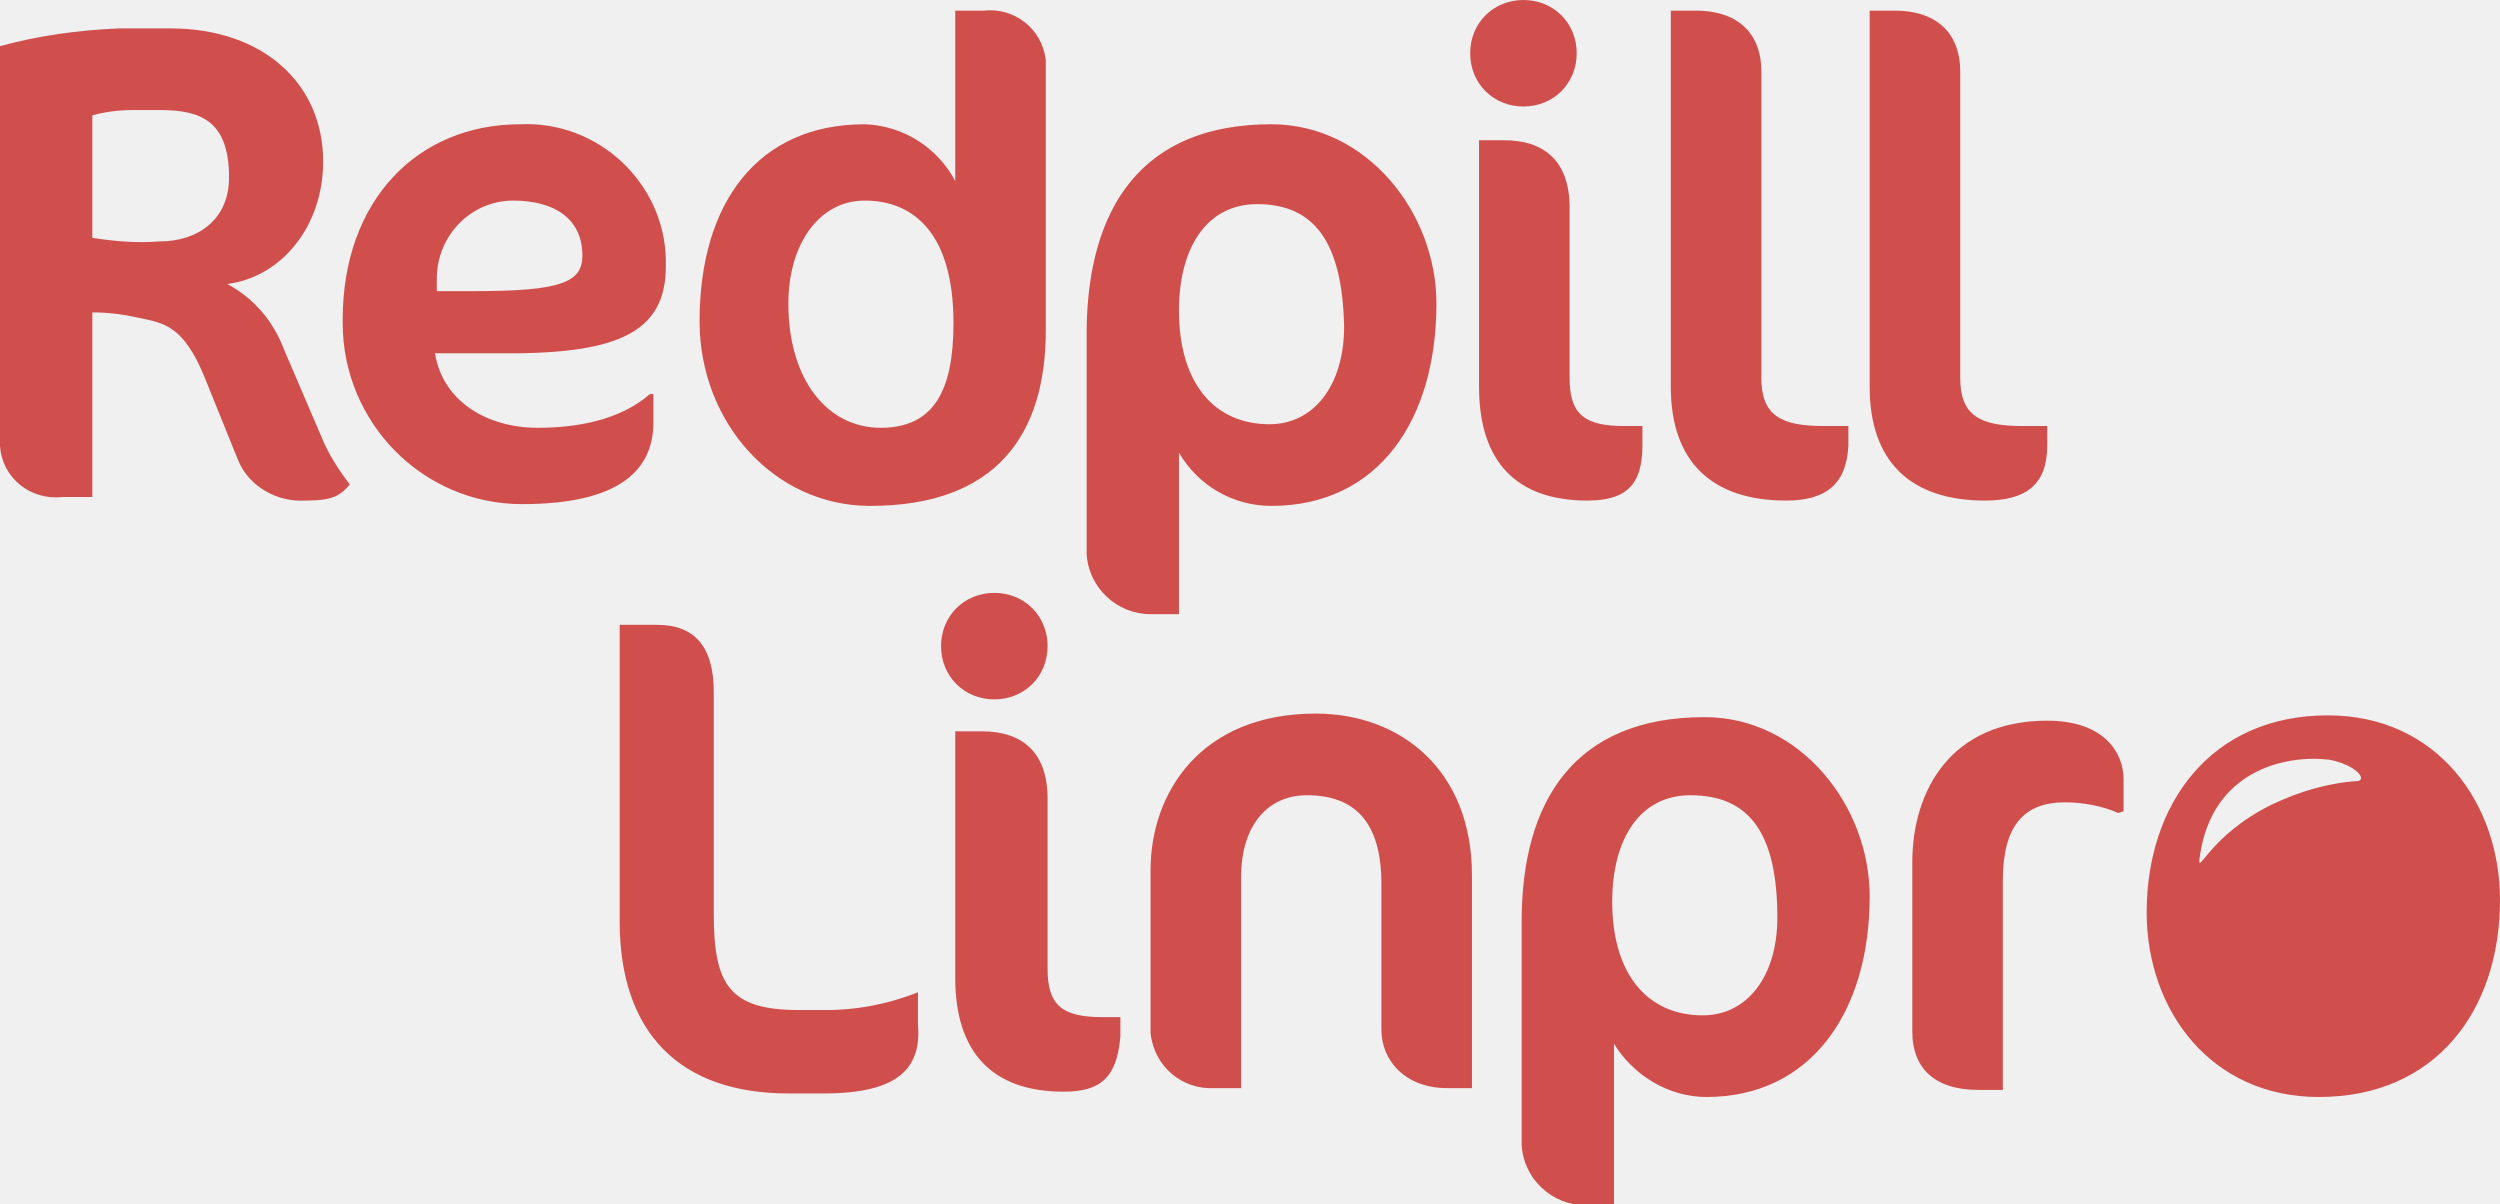
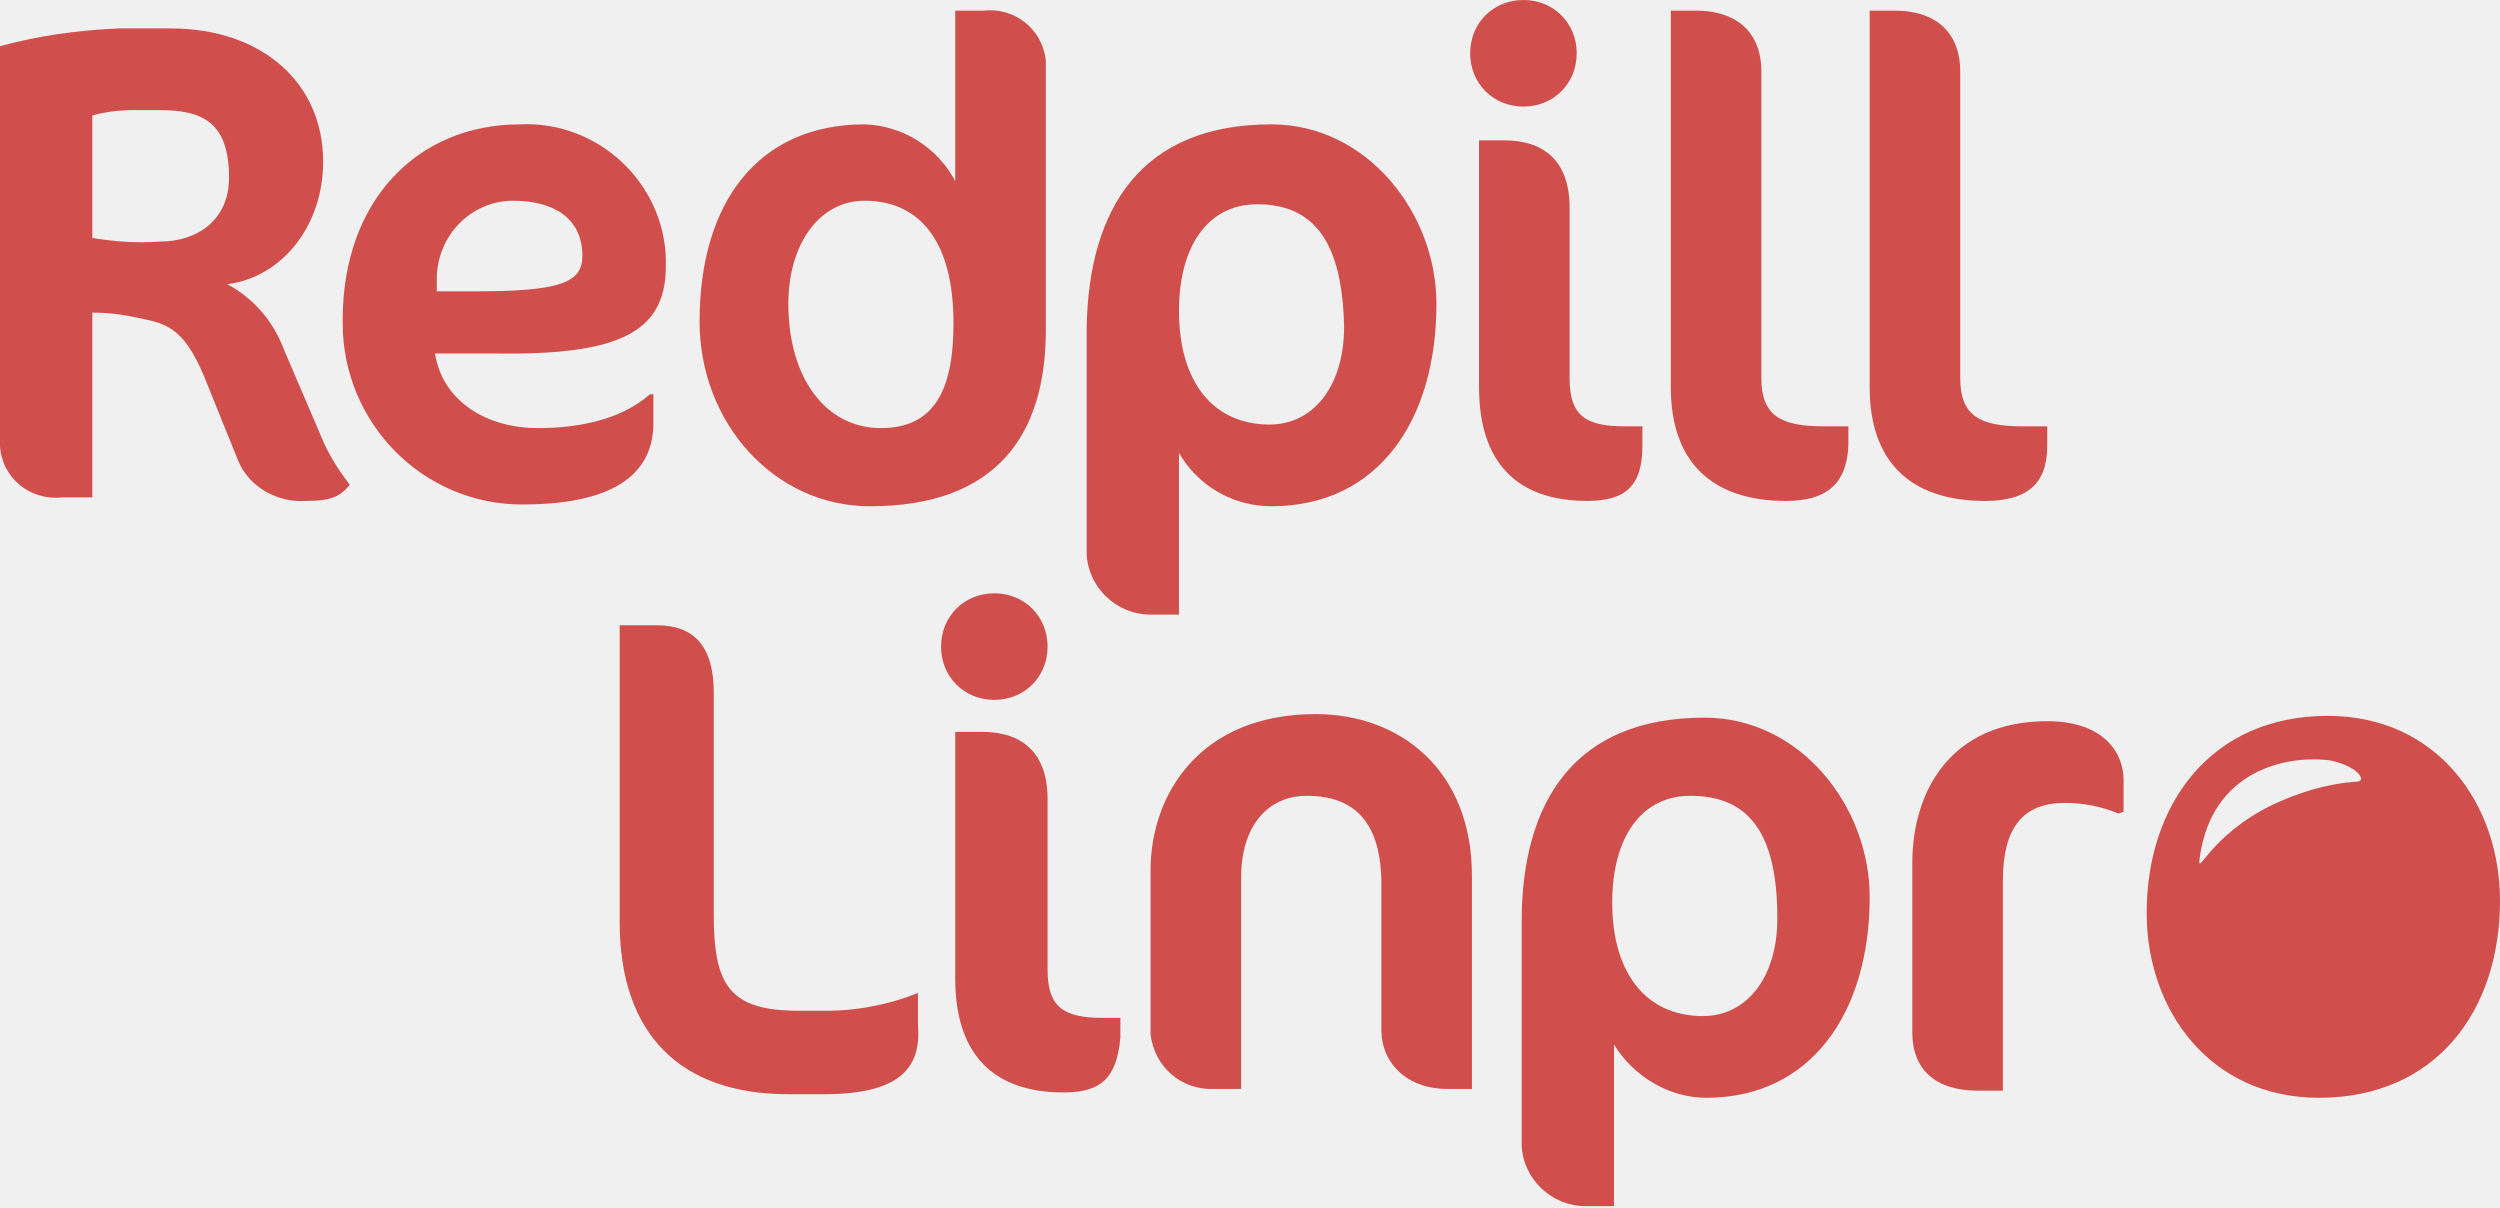
- <svg xmlns="http://www.w3.org/2000/svg" viewBox="0 0 941 453" fill="none">
-   <path d="M114.952 188.416C104.259 189.084 93.565 183.071 89.555 173.049L76.857 141.646C68.837 122.27 61.486 121.602 52.129 119.597C46.114 118.261 40.768 117.593 34.753 117.593V187.08H23.391C11.361 188.416 0.668 179.73 0 167.704V17.372C14.703 13.363 29.406 11.358 44.778 10.69H64.159C98.912 10.69 121.635 31.403 121.635 60.801C121.635 84.854 106.263 104.23 85.546 106.903C95.57 112.248 102.922 120.934 106.932 131.624L120.967 164.363C123.64 171.044 127.65 177.058 131.66 182.403C127.65 187.08 124.308 188.416 114.952 188.416ZM50.124 41.425C44.778 41.425 39.431 42.093 34.753 43.429V89.531C43.441 90.867 51.461 91.535 60.149 90.867C74.184 90.867 86.214 82.85 86.214 66.814C86.214 45.434 75.521 41.425 60.149 41.425H50.124ZM186.462 132.96H163.739C166.413 150.332 182.452 161.022 202.502 161.022C216.537 161.022 233.245 158.35 244.607 148.327H245.943V159.018C245.943 176.389 233.913 189.752 196.487 189.752C159.061 189.752 128.986 159.018 128.986 121.602V120.265C128.986 75.5 157.056 46.77 195.819 46.77C225.225 45.434 249.953 68.819 250.621 97.549V100.221C250.621 125.611 231.908 133.628 186.462 132.96ZM193.146 75.5C177.106 75.5 164.408 88.863 164.408 104.898V109.575H179.111C211.19 109.575 219.21 106.235 219.21 96.212C219.21 82.181 208.517 75.5 193.146 75.5ZM327.479 190.42C291.389 190.42 263.32 159.018 263.32 120.934C263.32 76.168 285.374 46.77 325.474 46.77C332.536 47.015 339.407 49.122 345.393 52.877C351.378 56.631 356.265 61.9 359.558 68.15V4.009H370.251C381.613 2.673 392.306 10.69 393.643 22.717V124.274C393.643 163.695 374.93 190.42 327.479 190.42ZM325.474 75.5C308.097 75.5 296.736 92.204 296.736 114.252C296.736 142.982 311.439 161.022 331.489 161.022C351.538 161.022 358.89 146.991 358.89 121.602C358.89 88.195 344.187 75.5 325.474 75.5ZM478.52 190.42C471.477 190.425 464.556 188.575 458.456 185.056C452.355 181.537 447.289 176.474 443.767 170.376V231.177H433.074C420.376 231.177 409.683 221.155 409.014 208.46V123.606C409.683 78.173 429.732 46.77 478.52 46.77C514.609 46.77 540.674 80.177 540.674 114.252C540.674 158.35 518.619 190.42 478.52 190.42ZM473.173 76.836C454.46 76.836 443.767 92.872 443.767 116.925C443.767 144.319 457.134 159.686 477.852 159.686C494.56 159.686 505.921 144.987 505.921 122.938C505.253 90.867 494.56 76.836 473.173 76.836ZM573.422 40.089C562.06 40.089 553.372 31.403 553.372 20.044C553.372 8.686 562.06 0 573.422 0C584.783 0 593.472 8.686 593.472 20.044C593.472 31.403 584.783 40.089 573.422 40.089ZM597.482 188.416C570.749 188.416 556.714 173.717 556.714 145.655V52.783H566.07C581.442 52.783 590.798 60.801 590.798 78.173V142.314C590.798 156.345 596.813 160.354 611.516 160.354H618.2V167.704C618.2 182.403 612.185 188.416 597.482 188.416ZM672.334 188.416C644.264 188.416 628.893 173.717 628.893 145.655V4.009H638.249C655.626 4.009 662.977 14.031 662.977 26.726V142.314C662.977 156.345 670.329 160.354 686.369 160.354H695.725V167.704C695.057 182.403 687.037 188.416 672.334 188.416ZM747.186 188.416C719.116 188.416 703.745 173.717 703.745 145.655V4.009H713.102C730.478 4.009 737.83 14.031 737.83 26.726V142.314C737.83 156.345 745.181 160.354 761.221 160.354H770.577V167.704C770.577 182.403 762.558 188.416 747.186 188.416ZM310.102 411.575H296.736C255.968 411.575 233.245 388.858 233.245 346.765V235.186H247.28C261.315 235.186 268.666 243.204 268.666 260.575V344.093C268.666 370.819 274.681 380.173 300.746 380.173H309.434C321.787 380.349 334.053 378.078 345.523 373.491V385.518C346.86 401.553 338.84 411.575 310.102 411.575ZM374.261 263.248C362.9 263.248 354.212 254.562 354.212 243.204C354.212 231.845 362.9 223.159 374.261 223.159C385.623 223.159 394.311 231.845 394.311 243.204C394.311 254.562 385.623 263.248 374.261 263.248ZM400.326 410.907C373.593 410.907 359.558 396.208 359.558 368.146V275.274H369.583C384.955 275.274 394.311 283.292 394.311 300.664V364.805C394.311 378.836 400.326 382.845 415.029 382.845H421.712V390.195C420.376 405.562 414.361 410.907 400.326 410.907ZM544.684 409.571C529.312 409.571 519.956 399.549 519.956 387.522V332.734C519.956 309.35 509.931 299.327 491.886 299.327C477.183 299.327 467.158 310.686 467.158 330.062V409.571H457.134C445.104 410.239 434.411 401.553 433.074 388.858V327.389C433.074 298.659 451.787 268.593 495.228 268.593C527.308 268.593 554.04 289.973 554.04 329.394V409.571H544.684ZM642.259 412.911C628.224 412.911 614.858 404.894 607.506 392.867V453.668H596.813C584.115 453.668 573.422 443.646 572.754 430.951V346.765C572.754 301.332 592.803 269.929 641.591 269.929C677.68 269.929 703.745 303.336 703.745 337.411C703.745 380.841 681.69 412.911 642.259 412.911ZM636.244 299.327C617.531 299.327 606.838 315.363 606.838 339.416C606.838 366.81 620.205 382.177 640.923 382.177C657.631 382.177 668.992 367.478 668.992 345.429C668.992 313.358 658.299 299.327 636.244 299.327ZM797.31 306.009C791.295 303.336 783.944 302 777.261 302C761.889 302 753.869 310.686 753.869 331.398V410.239H744.513C729.141 410.239 719.785 402.889 719.785 388.19V324.717C719.785 297.323 734.488 271.265 770.577 271.265C791.964 271.265 799.315 283.292 799.315 293.314V305.341L797.31 306.009ZM876.173 269.261C832.063 269.261 808.004 302.668 808.004 343.425C808.004 380.173 832.063 412.911 872.831 412.911C916.94 412.911 941 380.173 941 338.748C941 302.668 917.609 269.261 876.173 269.261ZM887.534 293.982C876.173 294.65 865.479 297.991 855.455 302.668C830.727 314.695 826.717 331.398 828.053 322.044C832.732 289.973 860.133 283.96 876.841 285.965C886.866 287.969 890.876 293.314 887.534 293.982Z" fill="#D04F4C" />
+ <svg xmlns="http://www.w3.org/2000/svg" width="669" height="323" viewBox="0 0 669 323" fill="none">
+   <g clip-path="url(#clip0_58_19)">
+     <path d="M81.725 134.049C74.123 134.525 66.52 130.247 63.669 123.116L54.641 100.775C48.94 86.989 43.713 86.514 37.061 85.088C32.785 84.137 28.984 83.662 24.707 83.662V133.099H16.63C8.077 134.049 0.475 127.87 0 119.314V12.359C10.453 9.507 20.906 8.081 31.834 7.606H45.614C70.321 7.606 86.476 22.342 86.476 43.257C86.476 60.37 75.547 74.155 60.818 76.056C67.945 79.859 73.172 86.039 76.023 93.644L86.001 116.937C87.901 121.69 90.752 125.969 93.603 129.771C90.752 133.099 88.376 134.049 81.725 134.049ZM35.636 29.472C31.834 29.472 28.033 29.947 24.707 30.898V63.697C30.884 64.648 36.586 65.123 42.763 64.648C52.741 64.648 61.293 58.944 61.293 47.535C61.293 32.324 53.691 29.472 42.763 29.472H35.636ZM132.564 94.595H116.41C118.311 106.954 129.713 114.56 143.968 114.56C153.946 114.56 165.825 112.659 173.902 105.528H174.852V113.134C174.852 125.493 166.299 135 139.692 135C113.084 135 91.702 113.134 91.702 86.514V85.563C91.702 53.715 111.658 33.275 139.217 33.275C160.123 32.324 177.703 48.961 178.178 69.401V71.303C178.178 89.366 164.874 95.07 132.564 94.595ZM137.316 53.715C125.913 53.715 116.885 63.222 116.885 74.63V77.957H127.338C150.145 77.957 155.846 75.581 155.846 68.451C155.846 58.468 148.244 53.715 137.316 53.715ZM232.82 135.475C207.162 135.475 187.206 113.134 187.206 86.039C187.206 54.19 202.885 33.275 231.394 33.275C236.415 33.449 241.3 34.948 245.556 37.619C249.811 40.291 253.285 44.039 255.626 48.486V2.852H263.228C271.306 1.901 278.908 7.606 279.859 16.162V88.415C279.859 116.461 266.555 135.475 232.82 135.475ZM231.394 53.715C219.04 53.715 210.963 65.599 210.963 81.285C210.963 101.725 221.416 114.56 235.671 114.56C249.924 114.56 255.151 104.577 255.151 86.514C255.151 62.746 244.698 53.715 231.394 53.715ZM340.202 135.475C335.195 135.479 330.274 134.162 325.937 131.659C321.6 129.155 317.998 125.553 315.494 121.215V164.472H307.892C298.865 164.472 291.262 157.342 290.787 148.31V87.94C291.262 55.616 305.516 33.275 340.202 33.275C365.859 33.275 384.39 57.042 384.39 81.285C384.39 112.659 368.71 135.475 340.202 135.475ZM336.4 54.666C323.096 54.666 315.494 66.074 315.494 83.187C315.494 102.676 324.997 113.609 339.727 113.609C351.605 113.609 359.682 103.152 359.682 87.465C359.207 64.648 351.605 54.666 336.4 54.666ZM407.672 28.521C399.594 28.521 393.417 22.342 393.417 14.261C393.417 6.18 399.594 0 407.672 0C415.749 0 421.926 6.18 421.926 14.261C421.926 22.342 415.749 28.521 407.672 28.521ZM424.777 134.049C405.772 134.049 395.793 123.592 395.793 103.627V37.553H402.445C413.374 37.553 420.025 43.257 420.025 55.616V101.25C420.025 111.232 424.302 114.084 434.755 114.084H439.507V119.314C439.507 129.771 435.23 134.049 424.777 134.049ZM477.993 134.049C458.037 134.049 447.109 123.592 447.109 103.627V2.852H453.76C466.115 2.852 471.341 9.982 471.341 19.014V101.25C471.341 111.232 476.568 114.084 487.971 114.084H494.623V119.314C494.148 129.771 488.446 134.049 477.993 134.049ZM531.209 134.049C511.252 134.049 500.325 123.592 500.325 103.627V2.852H506.977C519.33 2.852 524.557 9.982 524.557 19.014V101.25C524.557 111.232 529.783 114.084 541.187 114.084H547.838V119.314C547.838 129.771 542.137 134.049 531.209 134.049ZM220.466 292.817H210.963C181.979 292.817 165.825 276.654 165.825 246.707V167.324H175.803C185.781 167.324 191.007 173.028 191.007 185.387V244.806C191.007 263.821 195.283 270.476 213.814 270.476H219.991C228.773 270.601 237.494 268.985 245.648 265.722V274.278C246.599 285.686 240.897 292.817 220.466 292.817ZM266.079 187.289C258.002 187.289 251.826 181.109 251.826 173.028C251.826 164.947 258.002 158.767 266.079 158.767C274.157 158.767 280.334 164.947 280.334 173.028C280.334 181.109 274.157 187.289 266.079 187.289ZM284.61 292.341C265.604 292.341 255.626 281.884 255.626 261.919V195.845H262.753C273.682 195.845 280.334 201.549 280.334 213.909V259.542C280.334 269.524 284.61 272.377 295.063 272.377H299.814V277.606C298.865 288.539 294.588 292.341 284.61 292.341ZM387.241 291.391C376.312 291.391 369.661 284.261 369.661 275.704V236.725C369.661 220.088 362.533 212.957 349.704 212.957C339.251 212.957 332.124 221.039 332.124 234.824V291.391H324.997C316.445 291.866 308.843 285.686 307.892 276.654V232.922C307.892 212.482 321.196 191.091 352.08 191.091C374.887 191.091 393.892 206.302 393.892 234.349V291.391H387.241ZM456.611 293.767C446.633 293.767 437.131 288.063 431.904 279.507V322.764H424.302C415.274 322.764 407.672 315.634 407.197 306.602V246.707C407.197 214.384 421.451 192.042 456.136 192.042C481.794 192.042 500.325 215.81 500.325 240.052C500.325 270.951 484.645 293.767 456.611 293.767ZM452.335 212.957C439.031 212.957 431.429 224.366 431.429 241.479C431.429 260.968 440.932 271.901 455.661 271.901C467.54 271.901 475.617 261.444 475.617 245.757C475.617 222.94 468.015 212.957 452.335 212.957ZM566.844 217.711C562.568 215.81 557.342 214.859 552.59 214.859C541.662 214.859 535.96 221.039 535.96 235.774V291.866H529.308C518.38 291.866 511.728 286.637 511.728 276.179V231.021C511.728 211.532 522.181 192.993 547.838 192.993C563.043 192.993 568.27 201.549 568.27 208.679V217.236L566.844 217.711ZM622.911 191.567C591.552 191.567 574.447 215.334 574.447 244.331C574.447 270.475 591.552 293.767 620.536 293.767C651.895 293.767 669 270.475 669 241.004C669 215.334 652.37 191.567 622.911 191.567ZM630.989 209.155C622.911 209.63 615.309 212.007 608.182 215.334C590.602 223.891 587.751 235.774 588.701 229.119C592.027 206.302 611.508 202.024 623.386 203.451C630.514 204.877 633.365 208.679 630.989 209.155Z" fill="#D04F4C" />
+   </g>
+   <defs>
+     <clipPath id="clip0_58_19">
+       <rect width="669" height="323" fill="white" />
+     </clipPath>
+   </defs>
</svg>
